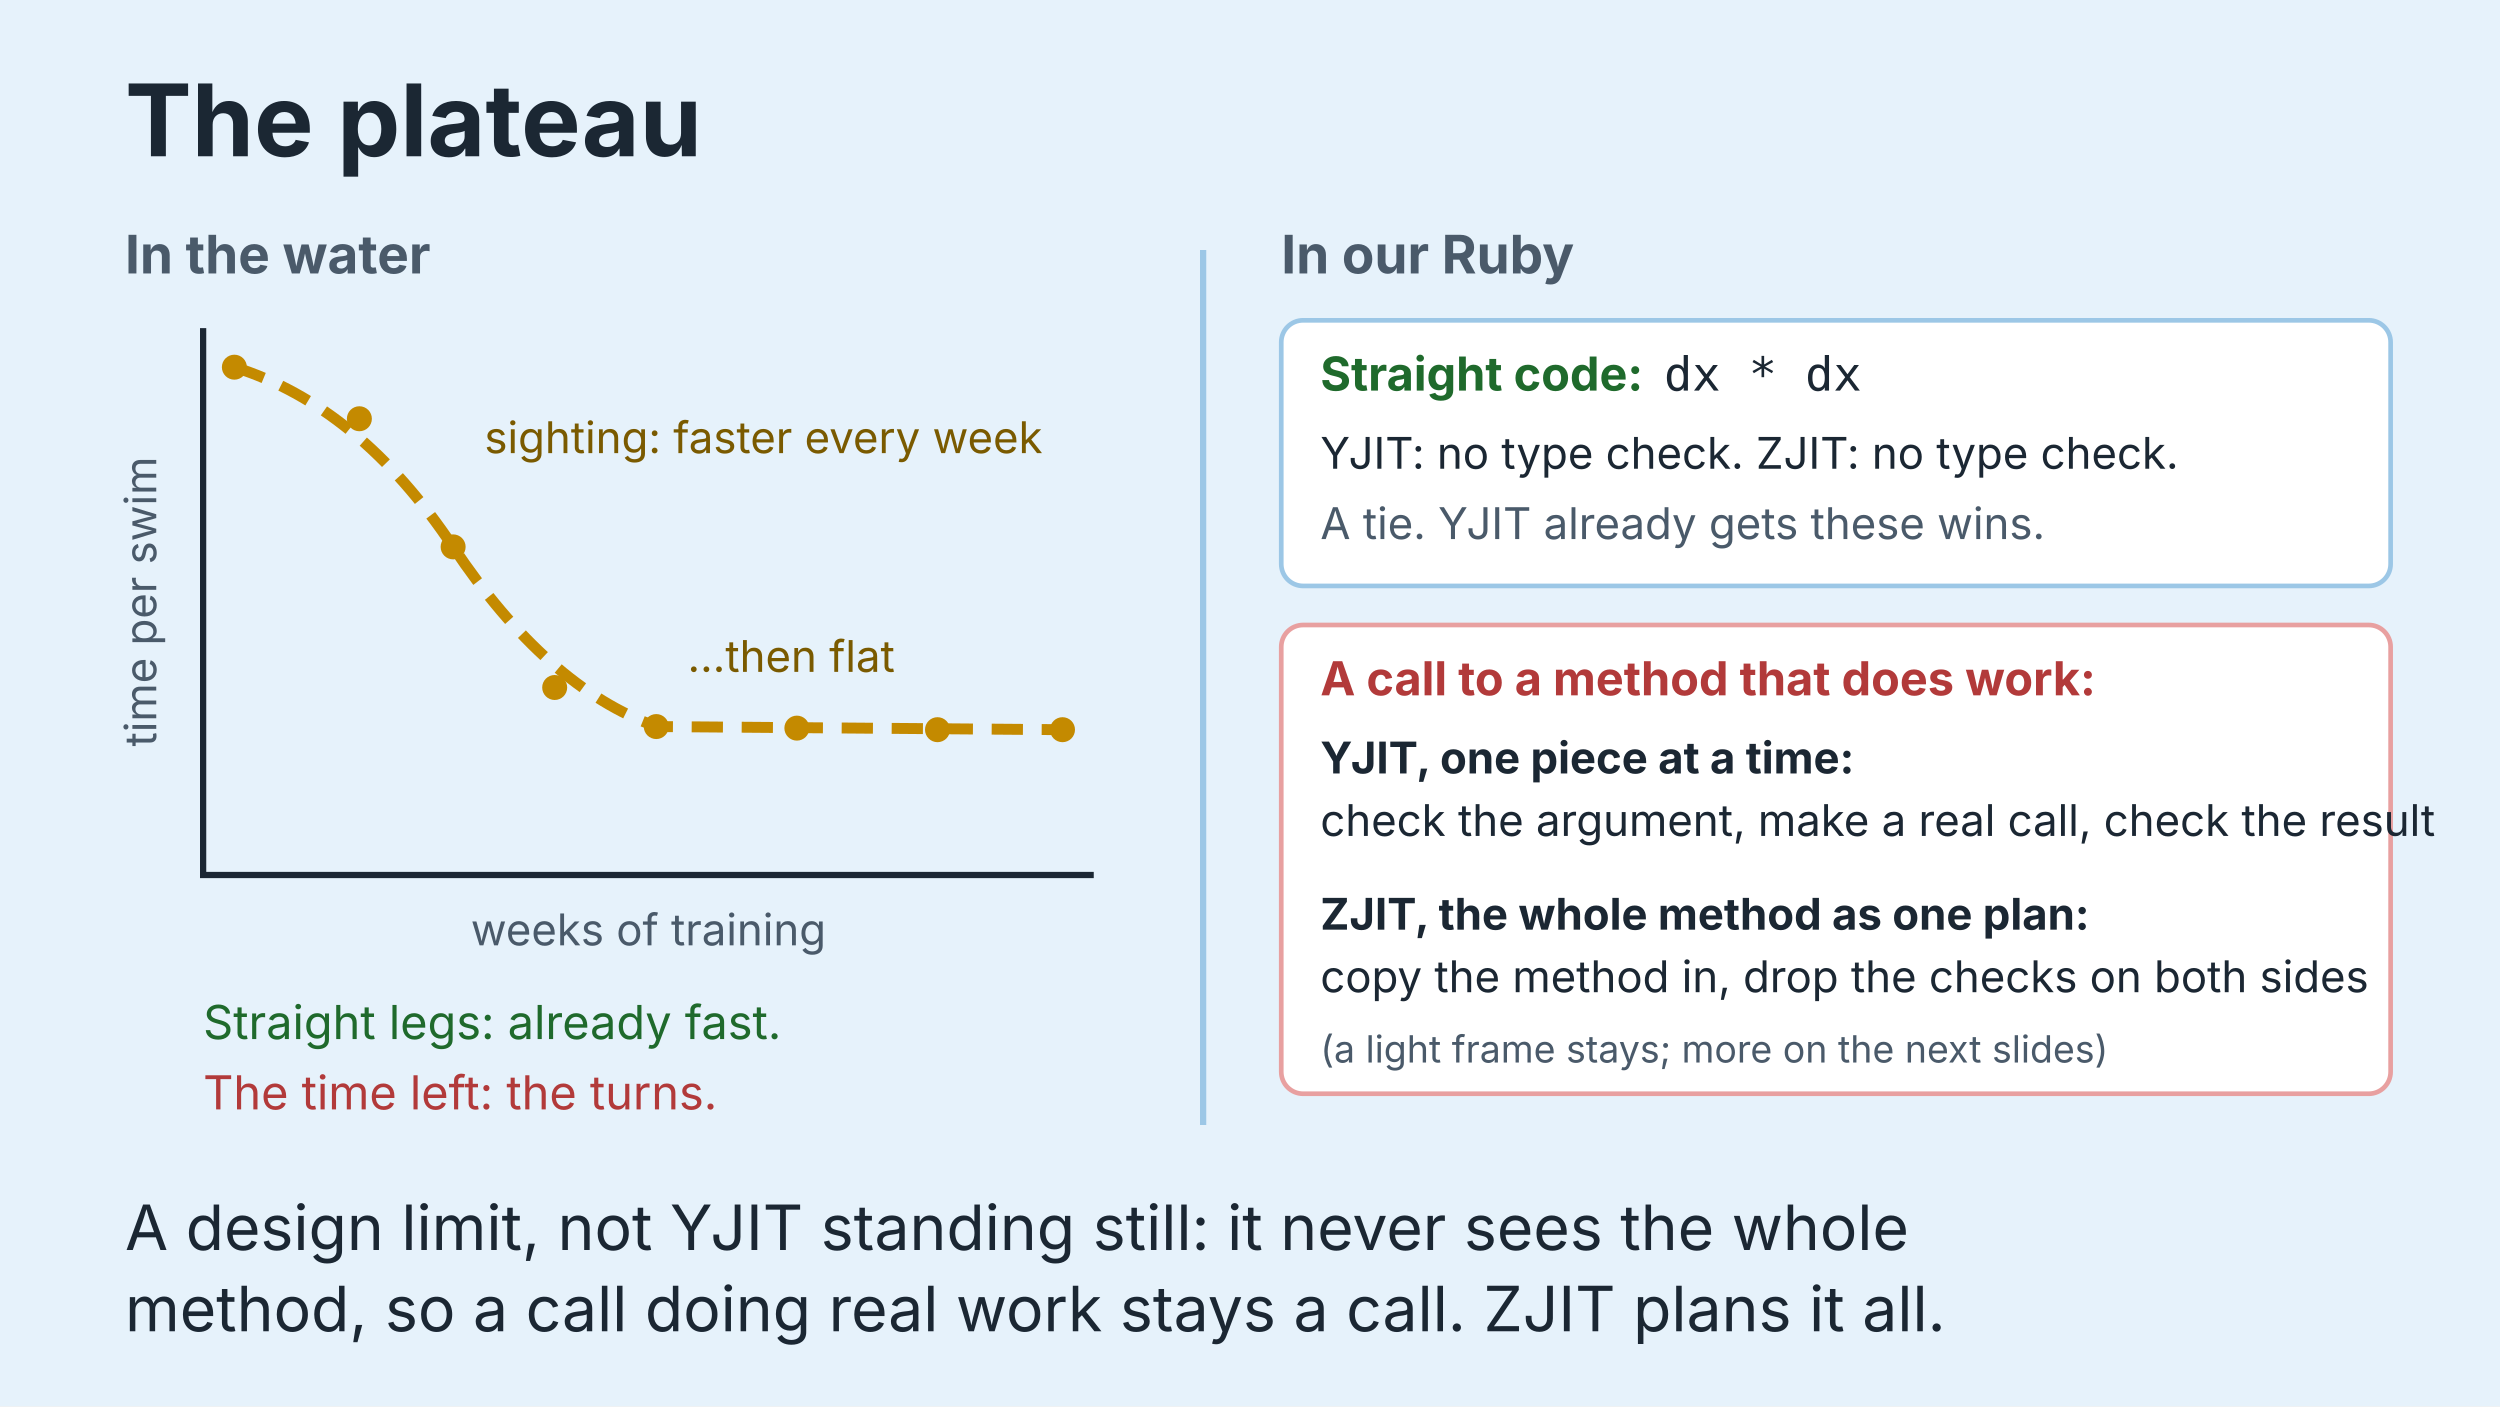
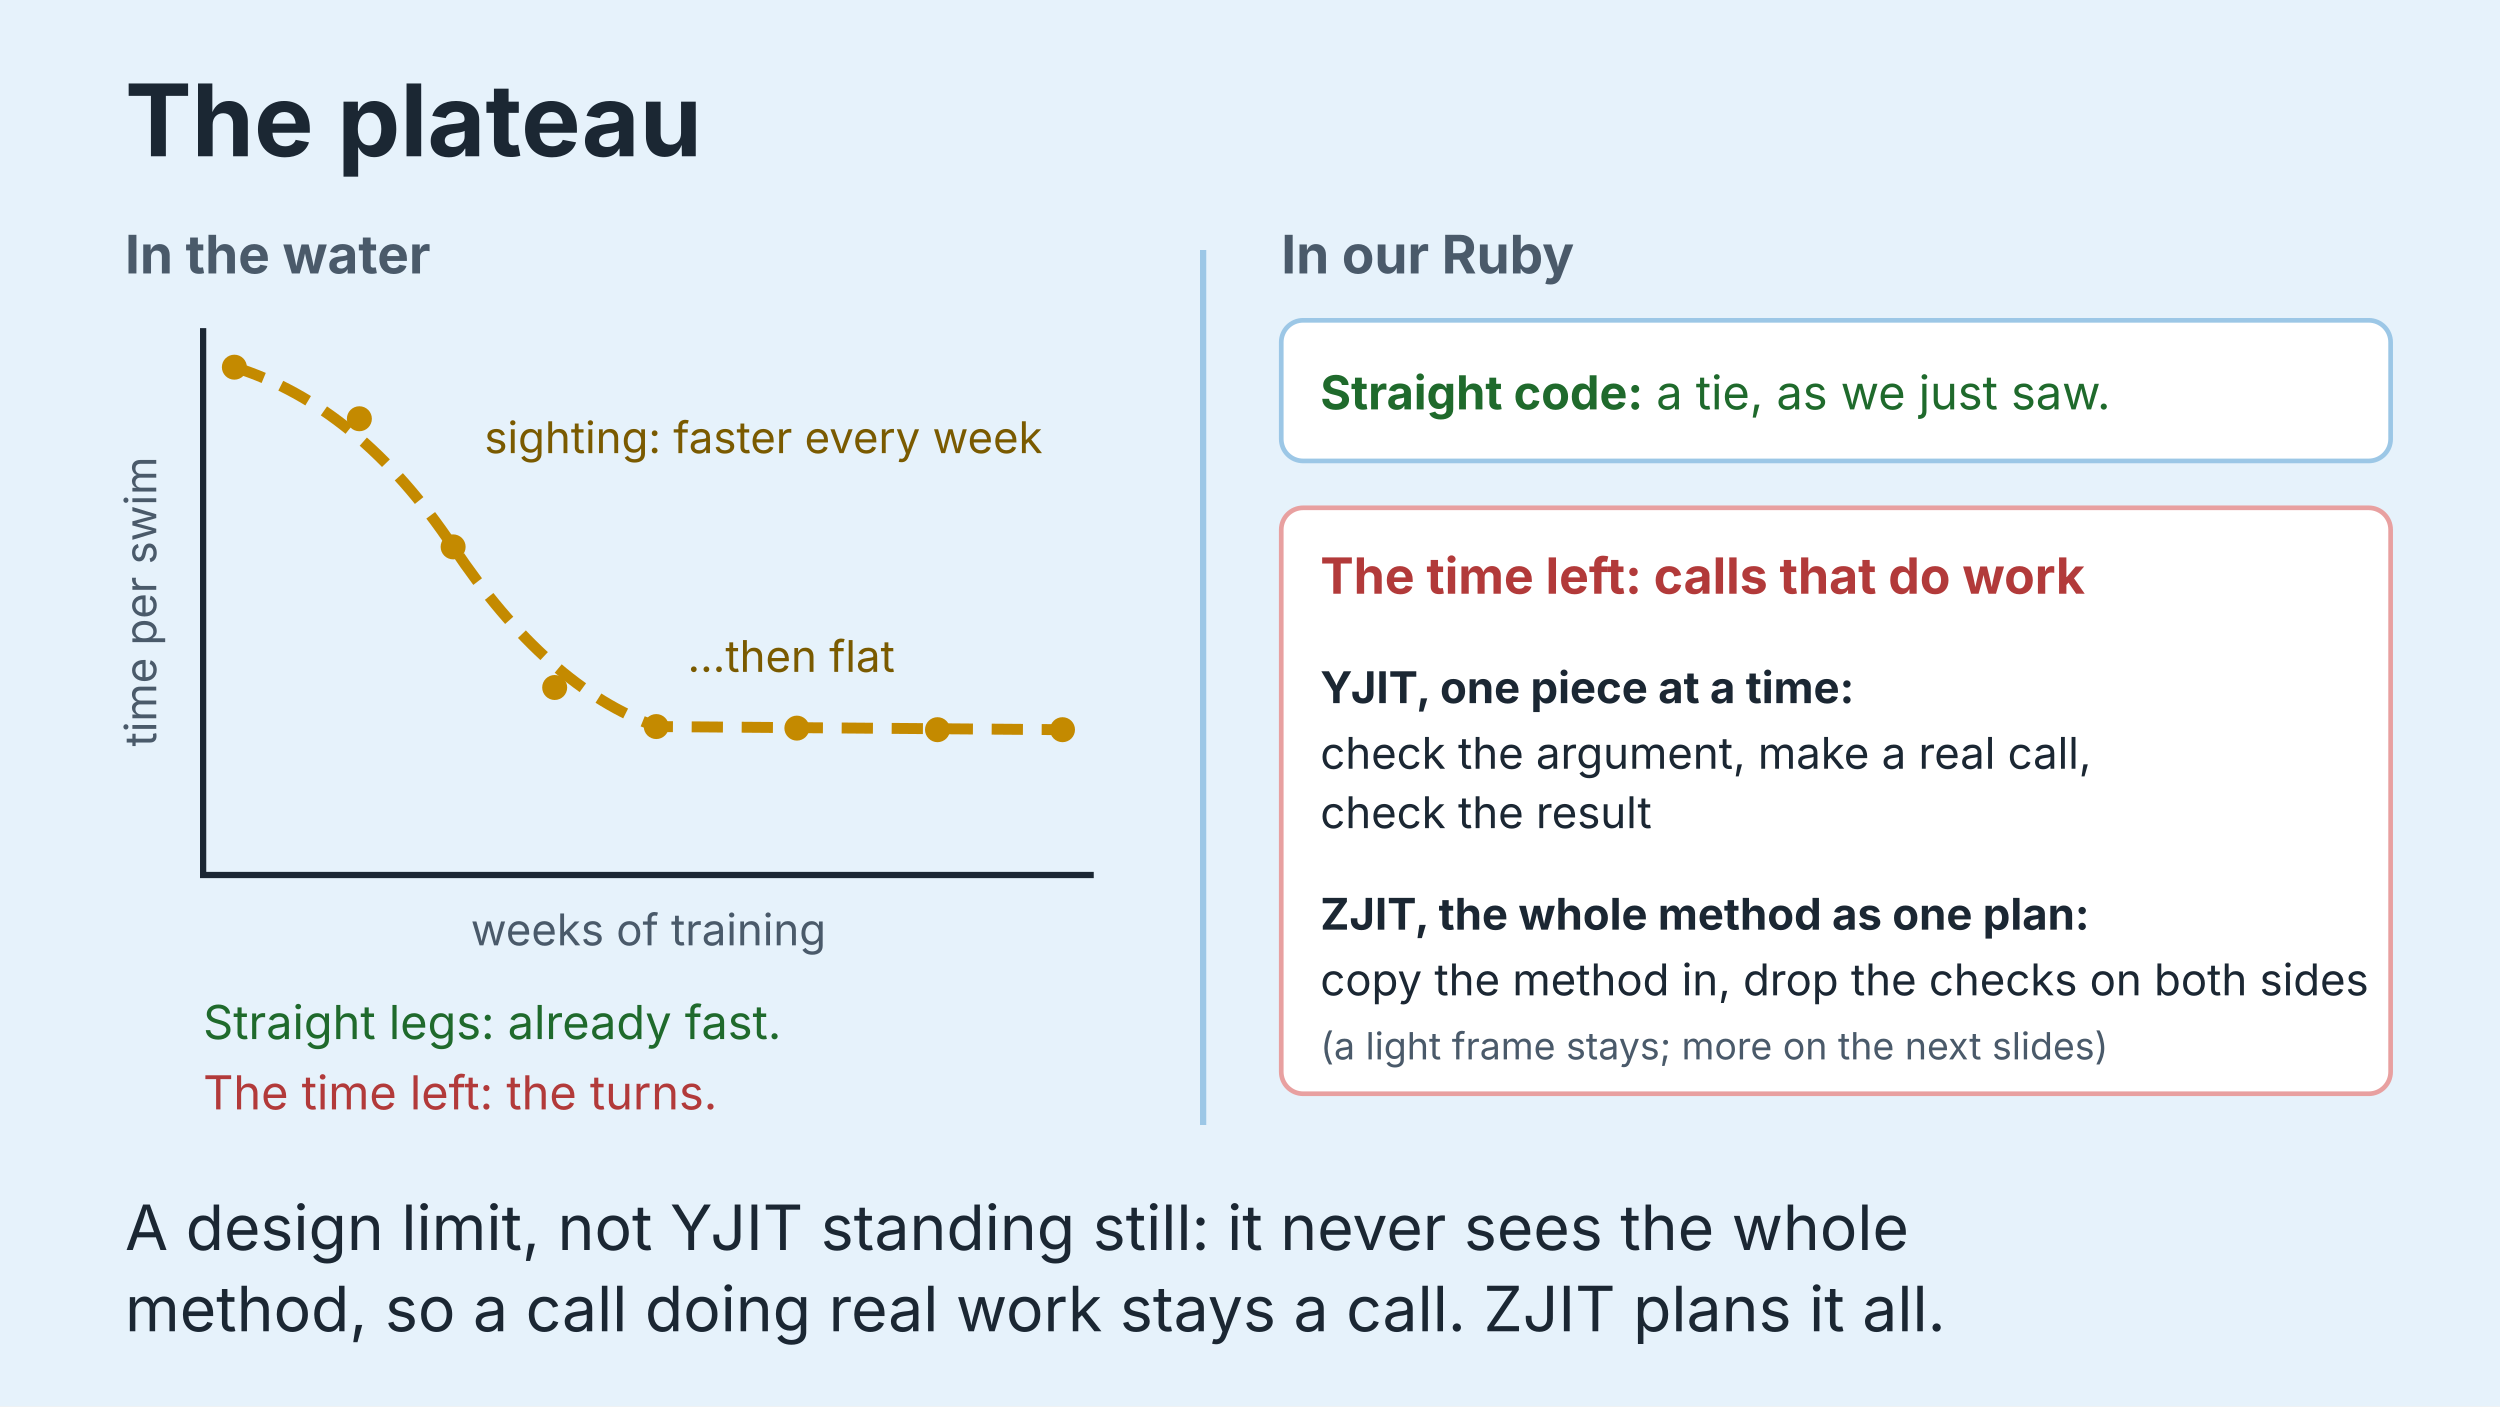
<svg xmlns="http://www.w3.org/2000/svg" viewBox="0 0 1600 900" font-family="system-ui, -apple-system, Segoe UI, sans-serif">
  <rect width="1600" height="900" fill="#e6f2fb" />
  <text x="80" y="100" font-size="64" font-weight="700" fill="#1b2733">The plateau</text>
  <text x="80" y="175" font-size="34" font-weight="700" fill="#4a5a6a">In the water</text>
  <path d="M130 210 V560 H700" stroke="#1b2733" stroke-width="4" fill="none" />
  <text x="100" y="385" font-size="28" fill="#4a5a6a" text-anchor="middle" transform="rotate(-90 100 385)">time per swim</text>
  <text x="415" y="605" font-size="28" fill="#4a5a6a" text-anchor="middle">weeks of training</text>
  <path d="M150 235 Q230 260 290 350 Q350 440 420 465 L680 467" stroke="#c48a00" stroke-width="7" stroke-dasharray="20 12" fill="none" />
  <g fill="#c48a00">
    <circle cx="150" cy="235" r="8" />
    <circle cx="230" cy="268" r="8" />
    <circle cx="290" cy="350" r="8" />
    <circle cx="355" cy="440" r="8" />
    <circle cx="420" cy="465" r="8" />
    <circle cx="510" cy="466" r="8" />
    <circle cx="600" cy="467" r="8" />
    <circle cx="680" cy="467" r="8" />
  </g>
  <text x="310" y="290" font-size="28" fill="#7a5a00">sighting: faster every week</text>
  <text x="440" y="430" font-size="28" fill="#7a5a00">...then flat</text>
  <text x="130" y="665" font-size="30" fill="#1f6a2c">Straight legs: already fast.</text>
  <text x="130" y="710" font-size="30" fill="#b23a3a">The time left: the turns.</text>
  <path d="M770 160 V720" stroke="#9cc7e6" stroke-width="4" />
  <text x="820" y="175" font-size="34" font-weight="700" fill="#4a5a6a">In our Ruby</text>
-   <rect x="820" y="205" width="710" height="170" rx="14" fill="#ffffff" stroke="#9cc7e6" stroke-width="3" />
-   <text x="845" y="250" font-size="30" font-weight="700" fill="#1f6a2c">Straight code:</text>
-   <text x="1065" y="250" font-size="30" font-family="ui-monospace, Menlo, monospace" fill="#1b2733">dx * dx</text>
-   <text x="845" y="300" font-size="28" fill="#1b2733">YJIT: no type check. ZJIT: no type check.</text>
-   <text x="845" y="345" font-size="28" fill="#4a5a6a">A tie. YJIT already gets these wins.</text>
-   <rect x="820" y="400" width="710" height="300" rx="14" fill="#ffffff" stroke="#e8a0a0" stroke-width="3" />
-   <text x="845" y="445" font-size="30" font-weight="700" fill="#b23a3a">A call to a method that does work:</text>
-   <text x="845" y="495" font-size="28" font-weight="700" fill="#1b2733">YJIT, one piece at a time:</text>
-   <text x="845" y="535" font-size="28" fill="#1b2733">check the argument, make a real call, check the result</text>
+   <rect x="820" y="205" width="710" height="90" rx="14" fill="#ffffff" stroke="#9cc7e6" stroke-width="3" />
+   <text x="845" y="262" font-size="30" fill="#1f6a2c">
+     <tspan font-weight="700">Straight code:</tspan> a tie, as we just saw.</text>
+   <rect x="820" y="325" width="710" height="375" rx="14" fill="#ffffff" stroke="#e8a0a0" stroke-width="3" />
+   <text x="845" y="380" font-size="32" font-weight="700" fill="#b23a3a">The time left: calls that do work</text>
+   <text x="845" y="450" font-size="28" font-weight="700" fill="#1b2733">YJIT, one piece at a time:</text>
+   <text x="845" y="492" font-size="28" fill="#1b2733">check the argument, make a real call,</text>
+   <text x="845" y="530" font-size="28" fill="#1b2733">check the result</text>
  <text x="845" y="595" font-size="28" font-weight="700" fill="#1b2733">ZJIT, the whole method as one plan:</text>
-   <text x="845" y="635" font-size="28" fill="#1b2733">copy the method in, drop the checks on both sides</text>
-   <text x="845" y="680" font-size="24" fill="#4a5a6a">(a light frame stays; more on the next slides)</text>
+   <text x="845" y="637" font-size="28" fill="#1b2733">copy the method in, drop the checks on both sides</text>
+   <text x="845" y="678" font-size="24" fill="#4a5a6a">(a light frame stays; more on the next slides)</text>
  <text x="80" y="800" font-size="40" fill="#1b2733">A design limit, not YJIT standing still: it never sees the whole</text>
  <text x="80" y="852" font-size="40" fill="#1b2733">method, so a call doing real work stays a call. ZJIT plans it all.</text>
</svg>
